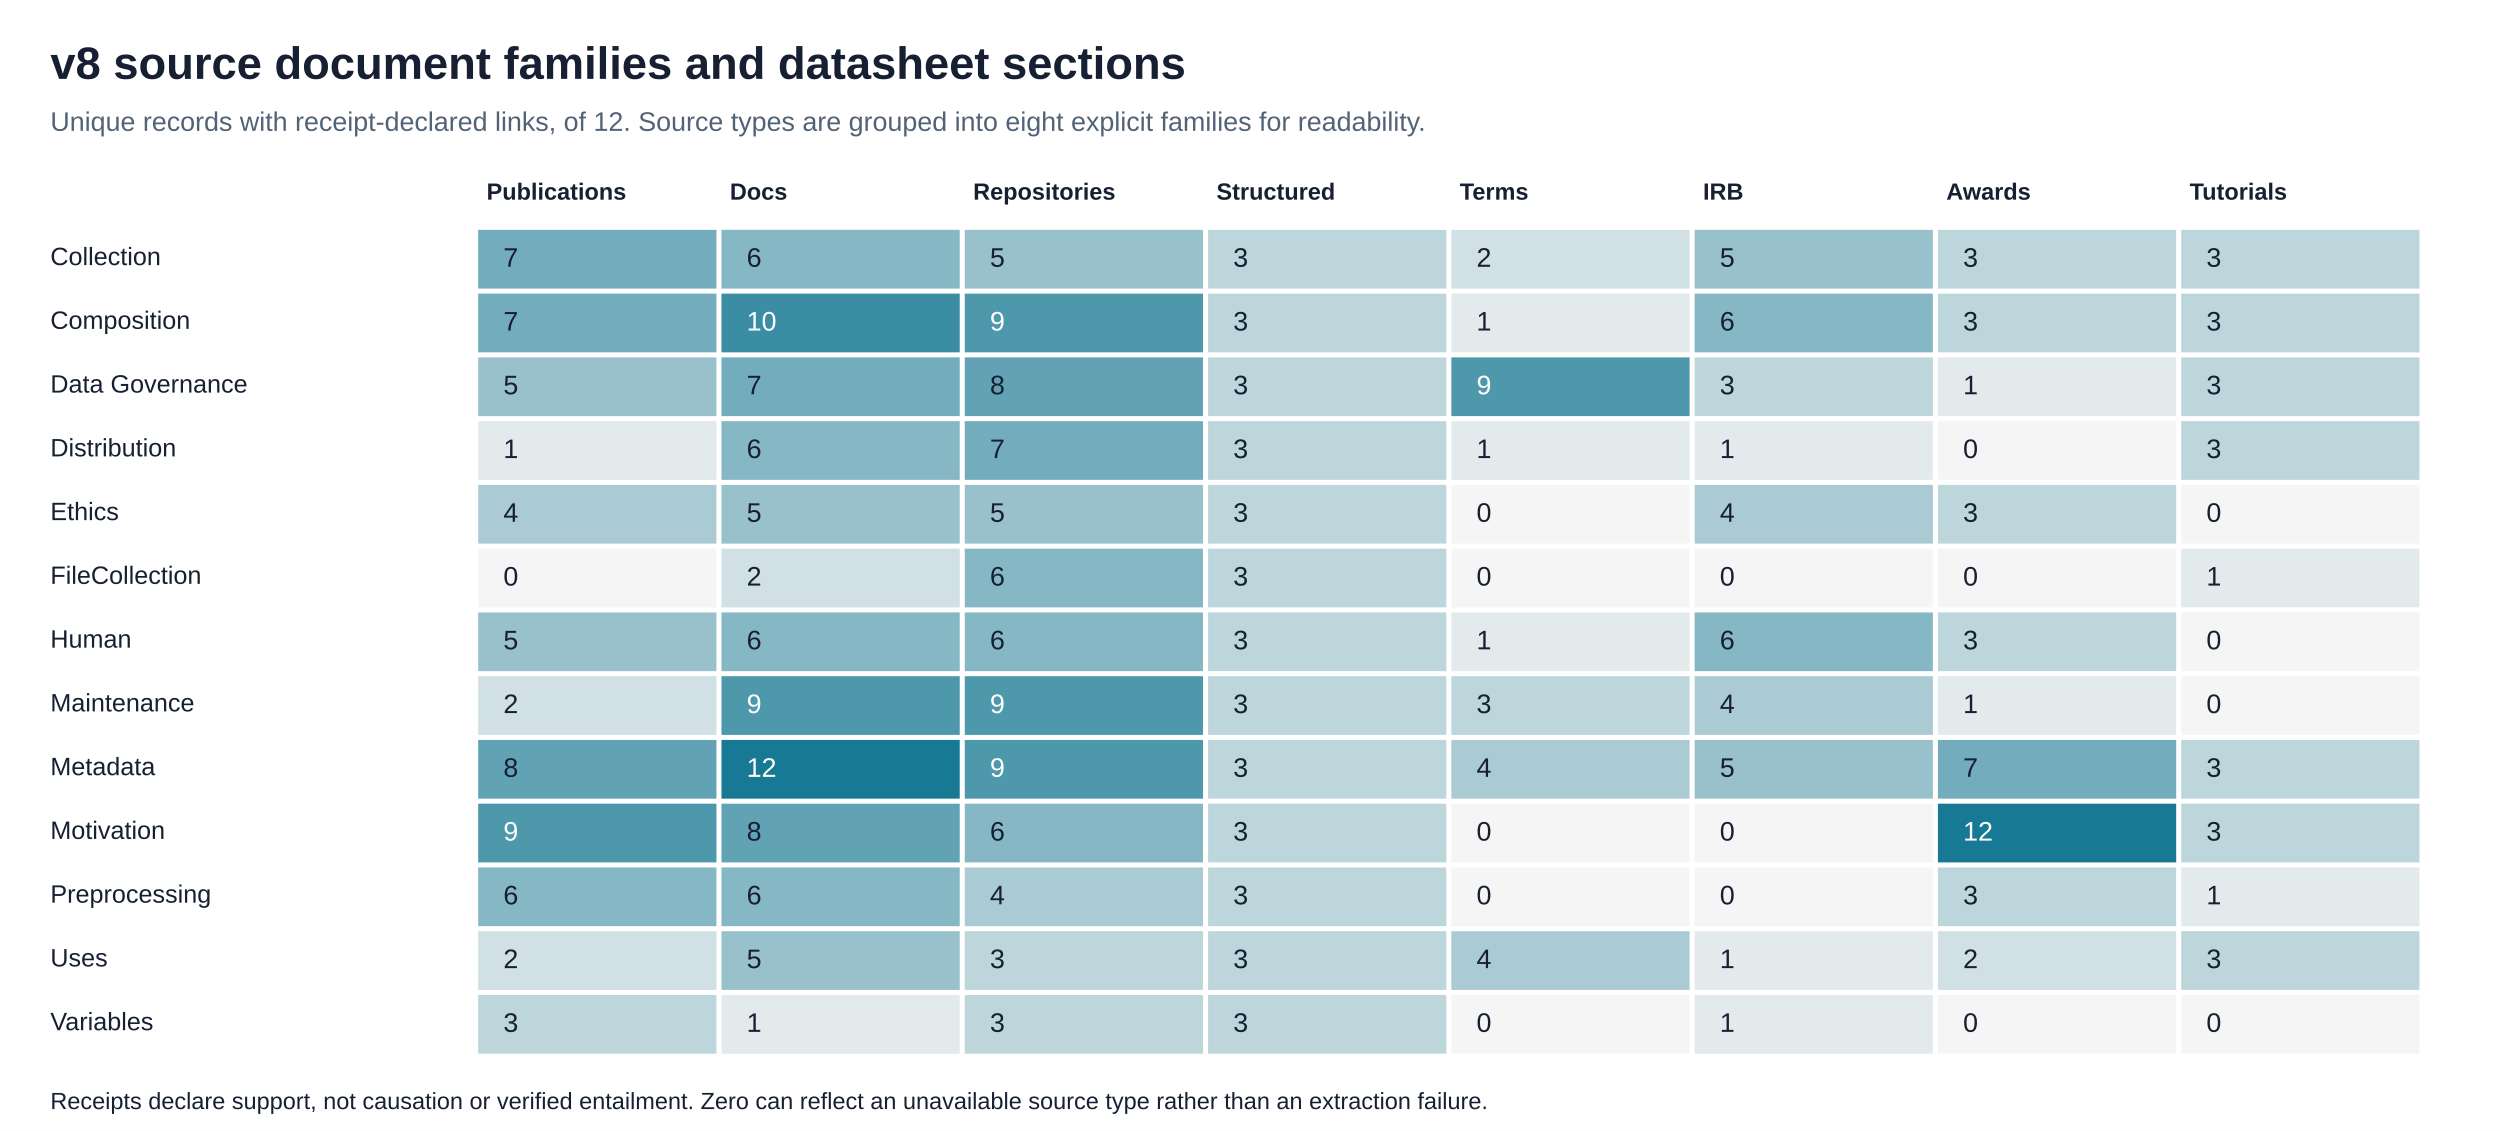
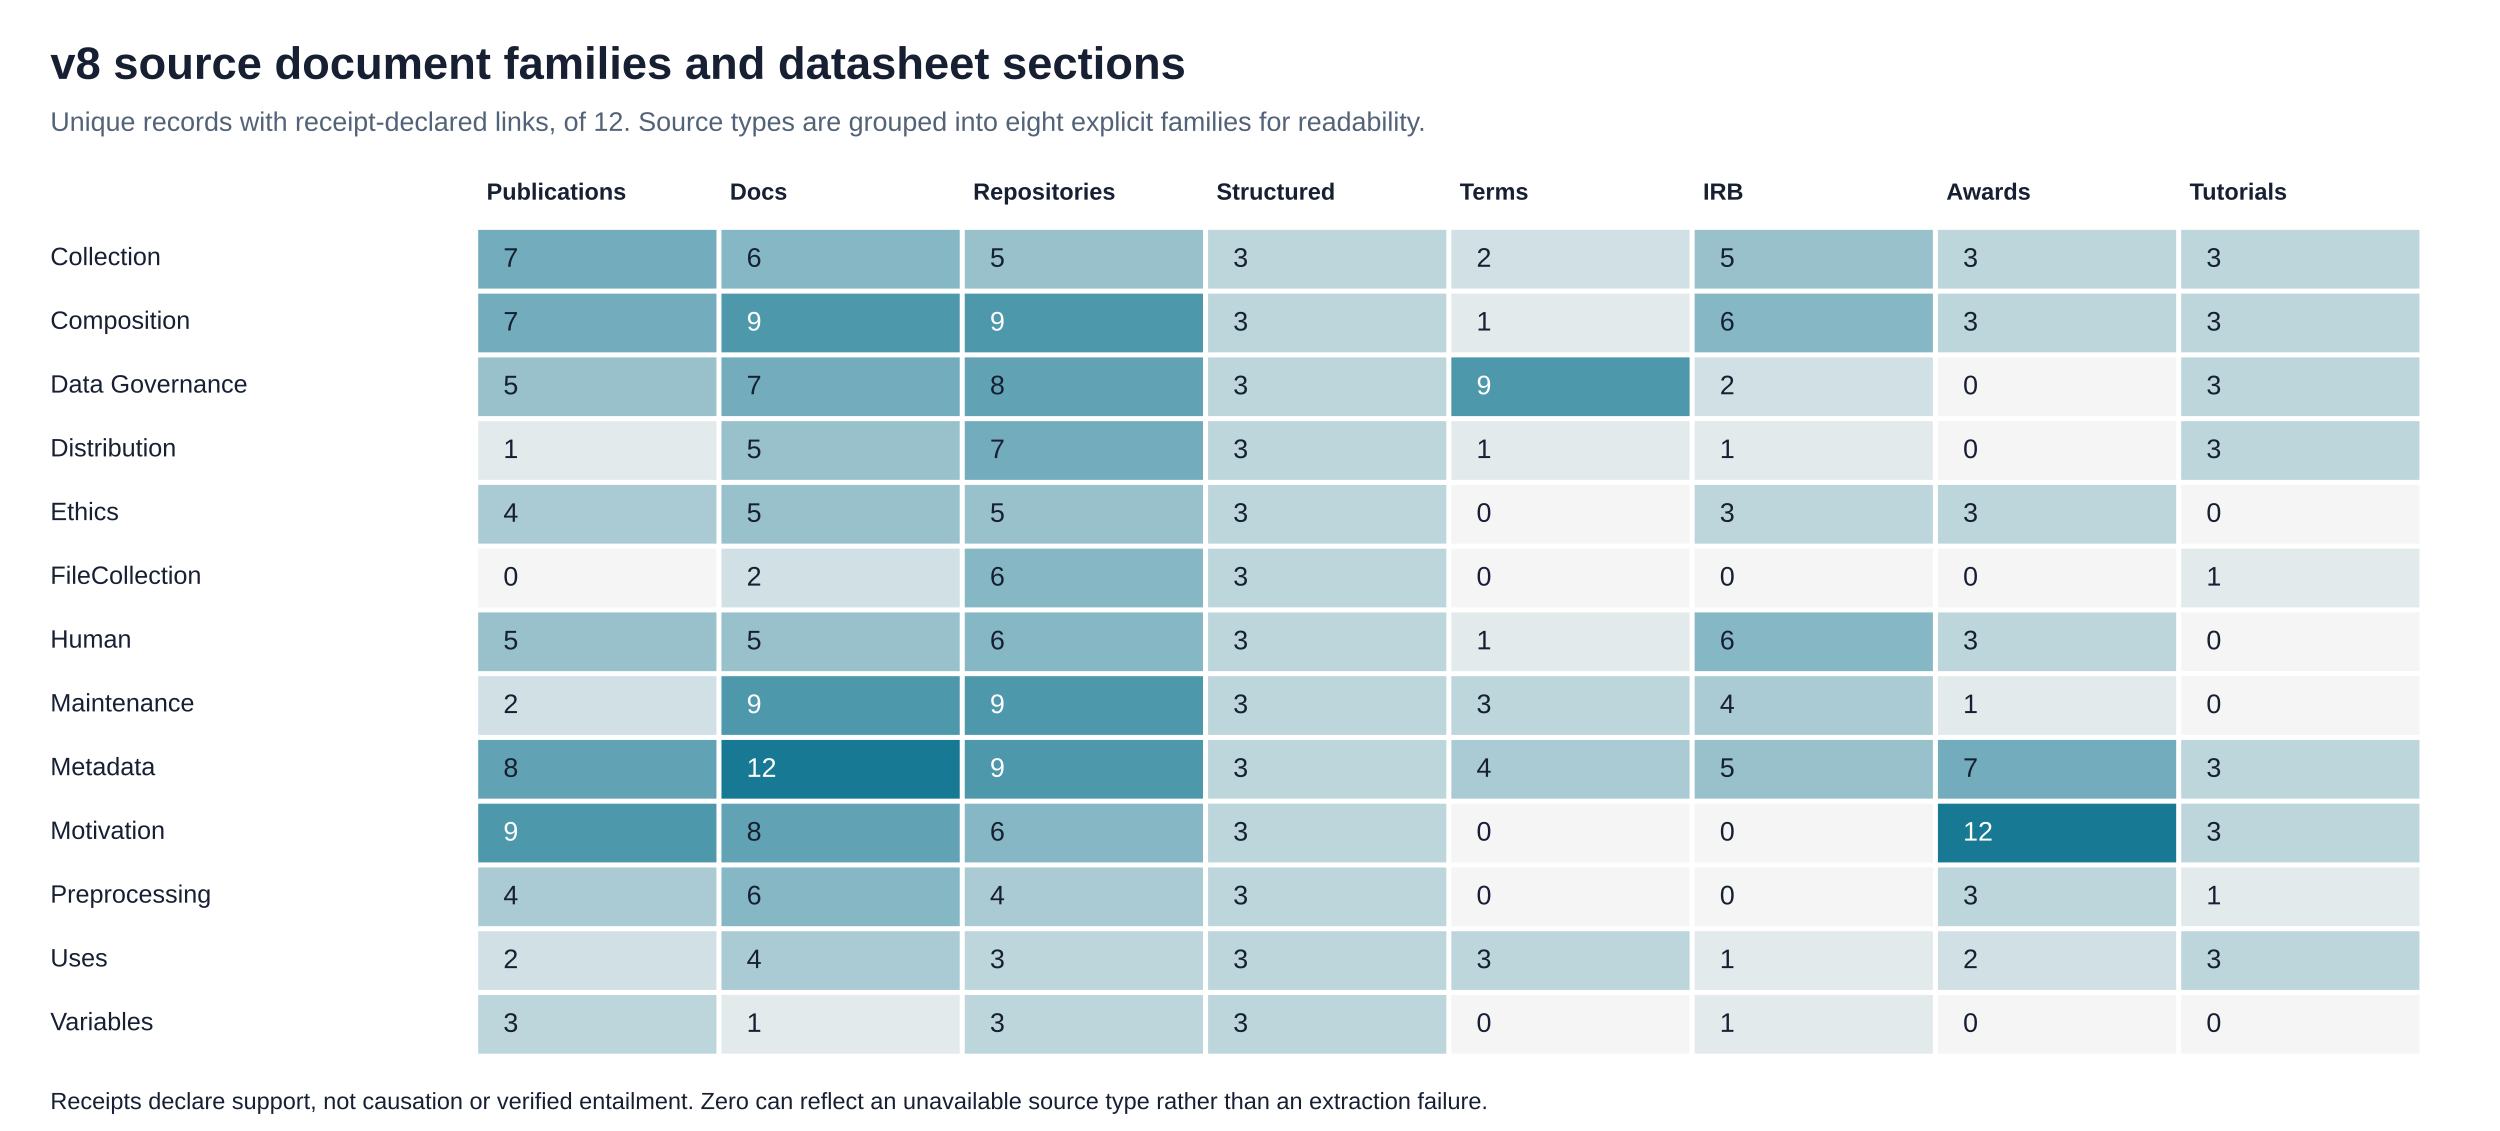
<svg xmlns="http://www.w3.org/2000/svg" width="1490" height="674">
  <rect width="100%" height="100%" fill="white" />
  <text x="30" y="47" font-family="Arial,sans-serif" font-size="27" fill="#172033" font-weight="700">v8 source document families and datasheet sections</text>
  <text x="30" y="78" font-family="Arial,sans-serif" font-size="16" fill="#526277" font-weight="400">Unique records with receipt-declared links, of 12. Source types are grouped into eight explicit families for readability.</text>
  <text x="290" y="119" font-family="Arial,sans-serif" font-size="14" fill="#172033" font-weight="700">Publications</text>
  <text x="435" y="119" font-family="Arial,sans-serif" font-size="14" fill="#172033" font-weight="700">Docs</text>
  <text x="580" y="119" font-family="Arial,sans-serif" font-size="14" fill="#172033" font-weight="700">Repositories</text>
  <text x="725" y="119" font-family="Arial,sans-serif" font-size="14" fill="#172033" font-weight="700">Structured</text>
  <text x="870" y="119" font-family="Arial,sans-serif" font-size="14" fill="#172033" font-weight="700">Terms</text>
  <text x="1015" y="119" font-family="Arial,sans-serif" font-size="14" fill="#172033" font-weight="700">IRB</text>
  <text x="1160" y="119" font-family="Arial,sans-serif" font-size="14" fill="#172033" font-weight="700">Awards</text>
  <text x="1305" y="119" font-family="Arial,sans-serif" font-size="14" fill="#172033" font-weight="700">Tutorials</text>
  <text x="30" y="158" font-family="Arial,sans-serif" font-size="15" fill="#172033" font-weight="400">Collection</text>
  <rect x="285" y="137" width="142" height="35" fill="#73acbc" />
  <text x="300" y="159" font-family="Arial,sans-serif" font-size="16" fill="#172033" font-weight="400">7</text>
  <rect x="430" y="137" width="142" height="35" fill="#86b7c4" />
  <text x="445" y="159" font-family="Arial,sans-serif" font-size="16" fill="#172033" font-weight="400">6</text>
  <rect x="575" y="137" width="142" height="35" fill="#98c1cc" />
  <text x="590" y="159" font-family="Arial,sans-serif" font-size="16" fill="#172033" font-weight="400">5</text>
  <rect x="720" y="137" width="142" height="35" fill="#bdd6dc" />
  <text x="735" y="159" font-family="Arial,sans-serif" font-size="16" fill="#172033" font-weight="400">3</text>
  <rect x="865" y="137" width="142" height="35" fill="#d0e0e4" />
  <text x="880" y="159" font-family="Arial,sans-serif" font-size="16" fill="#172033" font-weight="400">2</text>
  <rect x="1010" y="137" width="142" height="35" fill="#98c1cc" />
  <text x="1025" y="159" font-family="Arial,sans-serif" font-size="16" fill="#172033" font-weight="400">5</text>
  <rect x="1155" y="137" width="142" height="35" fill="#bdd6dc" />
  <text x="1170" y="159" font-family="Arial,sans-serif" font-size="16" fill="#172033" font-weight="400">3</text>
  <rect x="1300" y="137" width="142" height="35" fill="#bdd6dc" />
  <text x="1315" y="159" font-family="Arial,sans-serif" font-size="16" fill="#172033" font-weight="400">3</text>
  <text x="30" y="196" font-family="Arial,sans-serif" font-size="15" fill="#172033" font-weight="400">Composition</text>
  <rect x="285" y="175" width="142" height="35" fill="#73acbc" />
  <text x="300" y="197" font-family="Arial,sans-serif" font-size="16" fill="#172033" font-weight="400">7</text>
-   <rect x="430" y="175" width="142" height="35" fill="#3b8da4" />
-   <text x="445" y="197" font-family="Arial,sans-serif" font-size="16" fill="white" font-weight="400">10</text>
+   <rect x="430" y="175" width="142" height="35" fill="#4e98ac" />
+   <text x="445" y="197" font-family="Arial,sans-serif" font-size="16" fill="white" font-weight="400">9</text>
  <rect x="575" y="175" width="142" height="35" fill="#4e98ac" />
  <text x="590" y="197" font-family="Arial,sans-serif" font-size="16" fill="white" font-weight="400">9</text>
  <rect x="720" y="175" width="142" height="35" fill="#bdd6dc" />
  <text x="735" y="197" font-family="Arial,sans-serif" font-size="16" fill="#172033" font-weight="400">3</text>
  <rect x="865" y="175" width="142" height="35" fill="#e2eaec" />
  <text x="880" y="197" font-family="Arial,sans-serif" font-size="16" fill="#172033" font-weight="400">1</text>
  <rect x="1010" y="175" width="142" height="35" fill="#86b7c4" />
  <text x="1025" y="197" font-family="Arial,sans-serif" font-size="16" fill="#172033" font-weight="400">6</text>
  <rect x="1155" y="175" width="142" height="35" fill="#bdd6dc" />
  <text x="1170" y="197" font-family="Arial,sans-serif" font-size="16" fill="#172033" font-weight="400">3</text>
  <rect x="1300" y="175" width="142" height="35" fill="#bdd6dc" />
  <text x="1315" y="197" font-family="Arial,sans-serif" font-size="16" fill="#172033" font-weight="400">3</text>
  <text x="30" y="234" font-family="Arial,sans-serif" font-size="15" fill="#172033" font-weight="400">Data Governance</text>
  <rect x="285" y="213" width="142" height="35" fill="#98c1cc" />
  <text x="300" y="235" font-family="Arial,sans-serif" font-size="16" fill="#172033" font-weight="400">5</text>
  <rect x="430" y="213" width="142" height="35" fill="#73acbc" />
  <text x="445" y="235" font-family="Arial,sans-serif" font-size="16" fill="#172033" font-weight="400">7</text>
  <rect x="575" y="213" width="142" height="35" fill="#61a2b4" />
  <text x="590" y="235" font-family="Arial,sans-serif" font-size="16" fill="#172033" font-weight="400">8</text>
  <rect x="720" y="213" width="142" height="35" fill="#bdd6dc" />
  <text x="735" y="235" font-family="Arial,sans-serif" font-size="16" fill="#172033" font-weight="400">3</text>
  <rect x="865" y="213" width="142" height="35" fill="#4e98ac" />
  <text x="880" y="235" font-family="Arial,sans-serif" font-size="16" fill="white" font-weight="400">9</text>
-   <rect x="1010" y="213" width="142" height="35" fill="#bdd6dc" />
-   <text x="1025" y="235" font-family="Arial,sans-serif" font-size="16" fill="#172033" font-weight="400">3</text>
-   <rect x="1155" y="213" width="142" height="35" fill="#e2eaec" />
-   <text x="1170" y="235" font-family="Arial,sans-serif" font-size="16" fill="#172033" font-weight="400">1</text>
+   <rect x="1010" y="213" width="142" height="35" fill="#d0e0e4" />
+   <text x="1025" y="235" font-family="Arial,sans-serif" font-size="16" fill="#172033" font-weight="400">2</text>
+   <rect x="1155" y="213" width="142" height="35" fill="#f5f5f5" />
+   <text x="1170" y="235" font-family="Arial,sans-serif" font-size="16" fill="#172033" font-weight="400">0</text>
  <rect x="1300" y="213" width="142" height="35" fill="#bdd6dc" />
  <text x="1315" y="235" font-family="Arial,sans-serif" font-size="16" fill="#172033" font-weight="400">3</text>
  <text x="30" y="272" font-family="Arial,sans-serif" font-size="15" fill="#172033" font-weight="400">Distribution</text>
  <rect x="285" y="251" width="142" height="35" fill="#e2eaec" />
  <text x="300" y="273" font-family="Arial,sans-serif" font-size="16" fill="#172033" font-weight="400">1</text>
-   <rect x="430" y="251" width="142" height="35" fill="#86b7c4" />
-   <text x="445" y="273" font-family="Arial,sans-serif" font-size="16" fill="#172033" font-weight="400">6</text>
+   <rect x="430" y="251" width="142" height="35" fill="#98c1cc" />
+   <text x="445" y="273" font-family="Arial,sans-serif" font-size="16" fill="#172033" font-weight="400">5</text>
  <rect x="575" y="251" width="142" height="35" fill="#73acbc" />
  <text x="590" y="273" font-family="Arial,sans-serif" font-size="16" fill="#172033" font-weight="400">7</text>
  <rect x="720" y="251" width="142" height="35" fill="#bdd6dc" />
  <text x="735" y="273" font-family="Arial,sans-serif" font-size="16" fill="#172033" font-weight="400">3</text>
  <rect x="865" y="251" width="142" height="35" fill="#e2eaec" />
  <text x="880" y="273" font-family="Arial,sans-serif" font-size="16" fill="#172033" font-weight="400">1</text>
  <rect x="1010" y="251" width="142" height="35" fill="#e2eaec" />
  <text x="1025" y="273" font-family="Arial,sans-serif" font-size="16" fill="#172033" font-weight="400">1</text>
  <rect x="1155" y="251" width="142" height="35" fill="#f5f5f5" />
  <text x="1170" y="273" font-family="Arial,sans-serif" font-size="16" fill="#172033" font-weight="400">0</text>
  <rect x="1300" y="251" width="142" height="35" fill="#bdd6dc" />
  <text x="1315" y="273" font-family="Arial,sans-serif" font-size="16" fill="#172033" font-weight="400">3</text>
  <text x="30" y="310" font-family="Arial,sans-serif" font-size="15" fill="#172033" font-weight="400">Ethics</text>
  <rect x="285" y="289" width="142" height="35" fill="#abcbd4" />
  <text x="300" y="311" font-family="Arial,sans-serif" font-size="16" fill="#172033" font-weight="400">4</text>
  <rect x="430" y="289" width="142" height="35" fill="#98c1cc" />
  <text x="445" y="311" font-family="Arial,sans-serif" font-size="16" fill="#172033" font-weight="400">5</text>
  <rect x="575" y="289" width="142" height="35" fill="#98c1cc" />
  <text x="590" y="311" font-family="Arial,sans-serif" font-size="16" fill="#172033" font-weight="400">5</text>
  <rect x="720" y="289" width="142" height="35" fill="#bdd6dc" />
  <text x="735" y="311" font-family="Arial,sans-serif" font-size="16" fill="#172033" font-weight="400">3</text>
  <rect x="865" y="289" width="142" height="35" fill="#f5f5f5" />
  <text x="880" y="311" font-family="Arial,sans-serif" font-size="16" fill="#172033" font-weight="400">0</text>
-   <rect x="1010" y="289" width="142" height="35" fill="#abcbd4" />
-   <text x="1025" y="311" font-family="Arial,sans-serif" font-size="16" fill="#172033" font-weight="400">4</text>
+   <rect x="1010" y="289" width="142" height="35" fill="#bdd6dc" />
+   <text x="1025" y="311" font-family="Arial,sans-serif" font-size="16" fill="#172033" font-weight="400">3</text>
  <rect x="1155" y="289" width="142" height="35" fill="#bdd6dc" />
  <text x="1170" y="311" font-family="Arial,sans-serif" font-size="16" fill="#172033" font-weight="400">3</text>
  <rect x="1300" y="289" width="142" height="35" fill="#f5f5f5" />
  <text x="1315" y="311" font-family="Arial,sans-serif" font-size="16" fill="#172033" font-weight="400">0</text>
  <text x="30" y="348" font-family="Arial,sans-serif" font-size="15" fill="#172033" font-weight="400">FileCollection</text>
  <rect x="285" y="327" width="142" height="35" fill="#f5f5f5" />
  <text x="300" y="349" font-family="Arial,sans-serif" font-size="16" fill="#172033" font-weight="400">0</text>
  <rect x="430" y="327" width="142" height="35" fill="#d0e0e4" />
  <text x="445" y="349" font-family="Arial,sans-serif" font-size="16" fill="#172033" font-weight="400">2</text>
  <rect x="575" y="327" width="142" height="35" fill="#86b7c4" />
  <text x="590" y="349" font-family="Arial,sans-serif" font-size="16" fill="#172033" font-weight="400">6</text>
  <rect x="720" y="327" width="142" height="35" fill="#bdd6dc" />
  <text x="735" y="349" font-family="Arial,sans-serif" font-size="16" fill="#172033" font-weight="400">3</text>
  <rect x="865" y="327" width="142" height="35" fill="#f5f5f5" />
  <text x="880" y="349" font-family="Arial,sans-serif" font-size="16" fill="#172033" font-weight="400">0</text>
  <rect x="1010" y="327" width="142" height="35" fill="#f5f5f5" />
  <text x="1025" y="349" font-family="Arial,sans-serif" font-size="16" fill="#172033" font-weight="400">0</text>
  <rect x="1155" y="327" width="142" height="35" fill="#f5f5f5" />
  <text x="1170" y="349" font-family="Arial,sans-serif" font-size="16" fill="#172033" font-weight="400">0</text>
  <rect x="1300" y="327" width="142" height="35" fill="#e2eaec" />
  <text x="1315" y="349" font-family="Arial,sans-serif" font-size="16" fill="#172033" font-weight="400">1</text>
  <text x="30" y="386" font-family="Arial,sans-serif" font-size="15" fill="#172033" font-weight="400">Human</text>
  <rect x="285" y="365" width="142" height="35" fill="#98c1cc" />
  <text x="300" y="387" font-family="Arial,sans-serif" font-size="16" fill="#172033" font-weight="400">5</text>
-   <rect x="430" y="365" width="142" height="35" fill="#86b7c4" />
-   <text x="445" y="387" font-family="Arial,sans-serif" font-size="16" fill="#172033" font-weight="400">6</text>
+   <rect x="430" y="365" width="142" height="35" fill="#98c1cc" />
+   <text x="445" y="387" font-family="Arial,sans-serif" font-size="16" fill="#172033" font-weight="400">5</text>
  <rect x="575" y="365" width="142" height="35" fill="#86b7c4" />
  <text x="590" y="387" font-family="Arial,sans-serif" font-size="16" fill="#172033" font-weight="400">6</text>
  <rect x="720" y="365" width="142" height="35" fill="#bdd6dc" />
  <text x="735" y="387" font-family="Arial,sans-serif" font-size="16" fill="#172033" font-weight="400">3</text>
  <rect x="865" y="365" width="142" height="35" fill="#e2eaec" />
  <text x="880" y="387" font-family="Arial,sans-serif" font-size="16" fill="#172033" font-weight="400">1</text>
  <rect x="1010" y="365" width="142" height="35" fill="#86b7c4" />
  <text x="1025" y="387" font-family="Arial,sans-serif" font-size="16" fill="#172033" font-weight="400">6</text>
  <rect x="1155" y="365" width="142" height="35" fill="#bdd6dc" />
  <text x="1170" y="387" font-family="Arial,sans-serif" font-size="16" fill="#172033" font-weight="400">3</text>
  <rect x="1300" y="365" width="142" height="35" fill="#f5f5f5" />
  <text x="1315" y="387" font-family="Arial,sans-serif" font-size="16" fill="#172033" font-weight="400">0</text>
  <text x="30" y="424" font-family="Arial,sans-serif" font-size="15" fill="#172033" font-weight="400">Maintenance</text>
  <rect x="285" y="403" width="142" height="35" fill="#d0e0e4" />
  <text x="300" y="425" font-family="Arial,sans-serif" font-size="16" fill="#172033" font-weight="400">2</text>
  <rect x="430" y="403" width="142" height="35" fill="#4e98ac" />
  <text x="445" y="425" font-family="Arial,sans-serif" font-size="16" fill="white" font-weight="400">9</text>
  <rect x="575" y="403" width="142" height="35" fill="#4e98ac" />
  <text x="590" y="425" font-family="Arial,sans-serif" font-size="16" fill="white" font-weight="400">9</text>
  <rect x="720" y="403" width="142" height="35" fill="#bdd6dc" />
  <text x="735" y="425" font-family="Arial,sans-serif" font-size="16" fill="#172033" font-weight="400">3</text>
  <rect x="865" y="403" width="142" height="35" fill="#bdd6dc" />
  <text x="880" y="425" font-family="Arial,sans-serif" font-size="16" fill="#172033" font-weight="400">3</text>
  <rect x="1010" y="403" width="142" height="35" fill="#abcbd4" />
  <text x="1025" y="425" font-family="Arial,sans-serif" font-size="16" fill="#172033" font-weight="400">4</text>
  <rect x="1155" y="403" width="142" height="35" fill="#e2eaec" />
  <text x="1170" y="425" font-family="Arial,sans-serif" font-size="16" fill="#172033" font-weight="400">1</text>
  <rect x="1300" y="403" width="142" height="35" fill="#f5f5f5" />
  <text x="1315" y="425" font-family="Arial,sans-serif" font-size="16" fill="#172033" font-weight="400">0</text>
  <text x="30" y="462" font-family="Arial,sans-serif" font-size="15" fill="#172033" font-weight="400">Metadata</text>
  <rect x="285" y="441" width="142" height="35" fill="#61a2b4" />
  <text x="300" y="463" font-family="Arial,sans-serif" font-size="16" fill="#172033" font-weight="400">8</text>
  <rect x="430" y="441" width="142" height="35" fill="#177994" />
  <text x="445" y="463" font-family="Arial,sans-serif" font-size="16" fill="white" font-weight="400">12</text>
  <rect x="575" y="441" width="142" height="35" fill="#4e98ac" />
  <text x="590" y="463" font-family="Arial,sans-serif" font-size="16" fill="white" font-weight="400">9</text>
  <rect x="720" y="441" width="142" height="35" fill="#bdd6dc" />
  <text x="735" y="463" font-family="Arial,sans-serif" font-size="16" fill="#172033" font-weight="400">3</text>
  <rect x="865" y="441" width="142" height="35" fill="#abcbd4" />
  <text x="880" y="463" font-family="Arial,sans-serif" font-size="16" fill="#172033" font-weight="400">4</text>
  <rect x="1010" y="441" width="142" height="35" fill="#98c1cc" />
  <text x="1025" y="463" font-family="Arial,sans-serif" font-size="16" fill="#172033" font-weight="400">5</text>
  <rect x="1155" y="441" width="142" height="35" fill="#73acbc" />
  <text x="1170" y="463" font-family="Arial,sans-serif" font-size="16" fill="#172033" font-weight="400">7</text>
  <rect x="1300" y="441" width="142" height="35" fill="#bdd6dc" />
  <text x="1315" y="463" font-family="Arial,sans-serif" font-size="16" fill="#172033" font-weight="400">3</text>
  <text x="30" y="500" font-family="Arial,sans-serif" font-size="15" fill="#172033" font-weight="400">Motivation</text>
  <rect x="285" y="479" width="142" height="35" fill="#4e98ac" />
  <text x="300" y="501" font-family="Arial,sans-serif" font-size="16" fill="white" font-weight="400">9</text>
  <rect x="430" y="479" width="142" height="35" fill="#61a2b4" />
  <text x="445" y="501" font-family="Arial,sans-serif" font-size="16" fill="#172033" font-weight="400">8</text>
  <rect x="575" y="479" width="142" height="35" fill="#86b7c4" />
  <text x="590" y="501" font-family="Arial,sans-serif" font-size="16" fill="#172033" font-weight="400">6</text>
  <rect x="720" y="479" width="142" height="35" fill="#bdd6dc" />
  <text x="735" y="501" font-family="Arial,sans-serif" font-size="16" fill="#172033" font-weight="400">3</text>
  <rect x="865" y="479" width="142" height="35" fill="#f5f5f5" />
  <text x="880" y="501" font-family="Arial,sans-serif" font-size="16" fill="#172033" font-weight="400">0</text>
  <rect x="1010" y="479" width="142" height="35" fill="#f5f5f5" />
  <text x="1025" y="501" font-family="Arial,sans-serif" font-size="16" fill="#172033" font-weight="400">0</text>
  <rect x="1155" y="479" width="142" height="35" fill="#177994" />
  <text x="1170" y="501" font-family="Arial,sans-serif" font-size="16" fill="white" font-weight="400">12</text>
  <rect x="1300" y="479" width="142" height="35" fill="#bdd6dc" />
  <text x="1315" y="501" font-family="Arial,sans-serif" font-size="16" fill="#172033" font-weight="400">3</text>
  <text x="30" y="538" font-family="Arial,sans-serif" font-size="15" fill="#172033" font-weight="400">Preprocessing</text>
-   <rect x="285" y="517" width="142" height="35" fill="#86b7c4" />
-   <text x="300" y="539" font-family="Arial,sans-serif" font-size="16" fill="#172033" font-weight="400">6</text>
+   <rect x="285" y="517" width="142" height="35" fill="#abcbd4" />
+   <text x="300" y="539" font-family="Arial,sans-serif" font-size="16" fill="#172033" font-weight="400">4</text>
  <rect x="430" y="517" width="142" height="35" fill="#86b7c4" />
  <text x="445" y="539" font-family="Arial,sans-serif" font-size="16" fill="#172033" font-weight="400">6</text>
  <rect x="575" y="517" width="142" height="35" fill="#abcbd4" />
  <text x="590" y="539" font-family="Arial,sans-serif" font-size="16" fill="#172033" font-weight="400">4</text>
  <rect x="720" y="517" width="142" height="35" fill="#bdd6dc" />
  <text x="735" y="539" font-family="Arial,sans-serif" font-size="16" fill="#172033" font-weight="400">3</text>
  <rect x="865" y="517" width="142" height="35" fill="#f5f5f5" />
  <text x="880" y="539" font-family="Arial,sans-serif" font-size="16" fill="#172033" font-weight="400">0</text>
  <rect x="1010" y="517" width="142" height="35" fill="#f5f5f5" />
  <text x="1025" y="539" font-family="Arial,sans-serif" font-size="16" fill="#172033" font-weight="400">0</text>
  <rect x="1155" y="517" width="142" height="35" fill="#bdd6dc" />
  <text x="1170" y="539" font-family="Arial,sans-serif" font-size="16" fill="#172033" font-weight="400">3</text>
  <rect x="1300" y="517" width="142" height="35" fill="#e2eaec" />
  <text x="1315" y="539" font-family="Arial,sans-serif" font-size="16" fill="#172033" font-weight="400">1</text>
  <text x="30" y="576" font-family="Arial,sans-serif" font-size="15" fill="#172033" font-weight="400">Uses</text>
  <rect x="285" y="555" width="142" height="35" fill="#d0e0e4" />
  <text x="300" y="577" font-family="Arial,sans-serif" font-size="16" fill="#172033" font-weight="400">2</text>
-   <rect x="430" y="555" width="142" height="35" fill="#98c1cc" />
-   <text x="445" y="577" font-family="Arial,sans-serif" font-size="16" fill="#172033" font-weight="400">5</text>
+   <rect x="430" y="555" width="142" height="35" fill="#abcbd4" />
+   <text x="445" y="577" font-family="Arial,sans-serif" font-size="16" fill="#172033" font-weight="400">4</text>
  <rect x="575" y="555" width="142" height="35" fill="#bdd6dc" />
  <text x="590" y="577" font-family="Arial,sans-serif" font-size="16" fill="#172033" font-weight="400">3</text>
  <rect x="720" y="555" width="142" height="35" fill="#bdd6dc" />
  <text x="735" y="577" font-family="Arial,sans-serif" font-size="16" fill="#172033" font-weight="400">3</text>
-   <rect x="865" y="555" width="142" height="35" fill="#abcbd4" />
-   <text x="880" y="577" font-family="Arial,sans-serif" font-size="16" fill="#172033" font-weight="400">4</text>
+   <rect x="865" y="555" width="142" height="35" fill="#bdd6dc" />
+   <text x="880" y="577" font-family="Arial,sans-serif" font-size="16" fill="#172033" font-weight="400">3</text>
  <rect x="1010" y="555" width="142" height="35" fill="#e2eaec" />
  <text x="1025" y="577" font-family="Arial,sans-serif" font-size="16" fill="#172033" font-weight="400">1</text>
  <rect x="1155" y="555" width="142" height="35" fill="#d0e0e4" />
  <text x="1170" y="577" font-family="Arial,sans-serif" font-size="16" fill="#172033" font-weight="400">2</text>
  <rect x="1300" y="555" width="142" height="35" fill="#bdd6dc" />
  <text x="1315" y="577" font-family="Arial,sans-serif" font-size="16" fill="#172033" font-weight="400">3</text>
  <text x="30" y="614" font-family="Arial,sans-serif" font-size="15" fill="#172033" font-weight="400">Variables</text>
  <rect x="285" y="593" width="142" height="35" fill="#bdd6dc" />
  <text x="300" y="615" font-family="Arial,sans-serif" font-size="16" fill="#172033" font-weight="400">3</text>
  <rect x="430" y="593" width="142" height="35" fill="#e2eaec" />
  <text x="445" y="615" font-family="Arial,sans-serif" font-size="16" fill="#172033" font-weight="400">1</text>
  <rect x="575" y="593" width="142" height="35" fill="#bdd6dc" />
  <text x="590" y="615" font-family="Arial,sans-serif" font-size="16" fill="#172033" font-weight="400">3</text>
  <rect x="720" y="593" width="142" height="35" fill="#bdd6dc" />
  <text x="735" y="615" font-family="Arial,sans-serif" font-size="16" fill="#172033" font-weight="400">3</text>
  <rect x="865" y="593" width="142" height="35" fill="#f5f5f5" />
  <text x="880" y="615" font-family="Arial,sans-serif" font-size="16" fill="#172033" font-weight="400">0</text>
  <rect x="1010" y="593" width="142" height="35" fill="#e2eaec" />
  <text x="1025" y="615" font-family="Arial,sans-serif" font-size="16" fill="#172033" font-weight="400">1</text>
  <rect x="1155" y="593" width="142" height="35" fill="#f5f5f5" />
  <text x="1170" y="615" font-family="Arial,sans-serif" font-size="16" fill="#172033" font-weight="400">0</text>
  <rect x="1300" y="593" width="142" height="35" fill="#f5f5f5" />
  <text x="1315" y="615" font-family="Arial,sans-serif" font-size="16" fill="#172033" font-weight="400">0</text>
  <text x="30" y="661" font-family="Arial,sans-serif" font-size="14" fill="#172033" font-weight="400">Receipts declare support, not causation or verified entailment. Zero can reflect an unavailable source type rather than an extraction failure.</text>
</svg>
